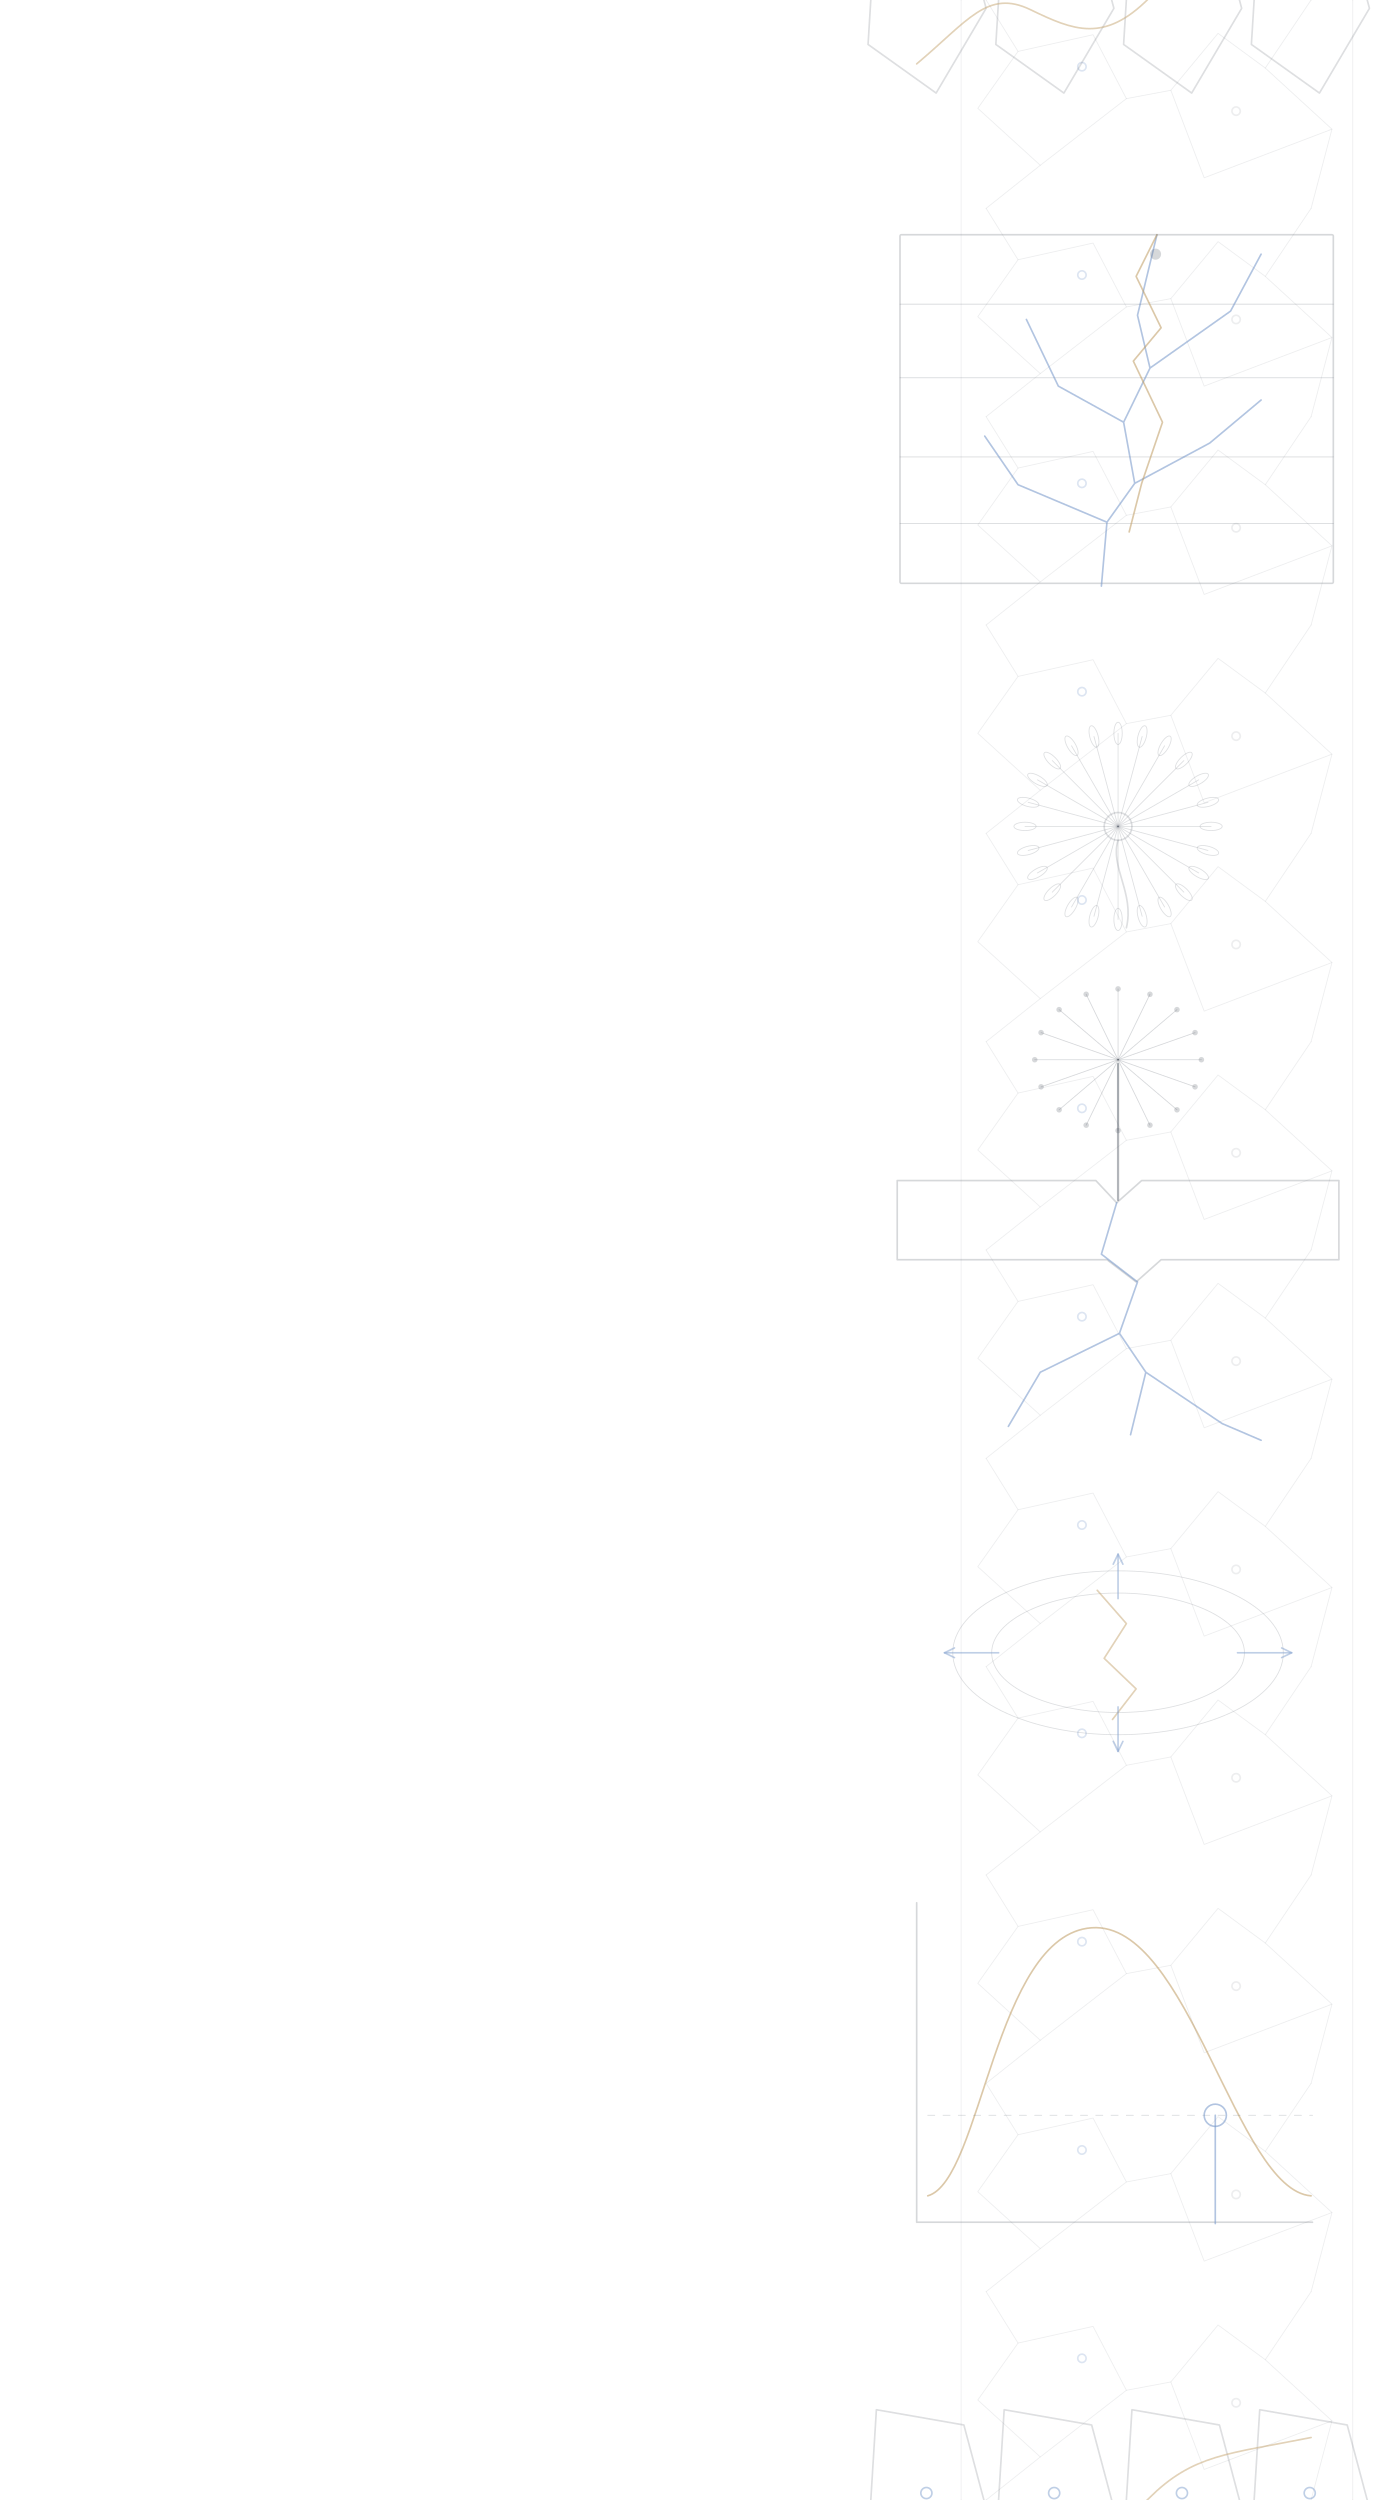
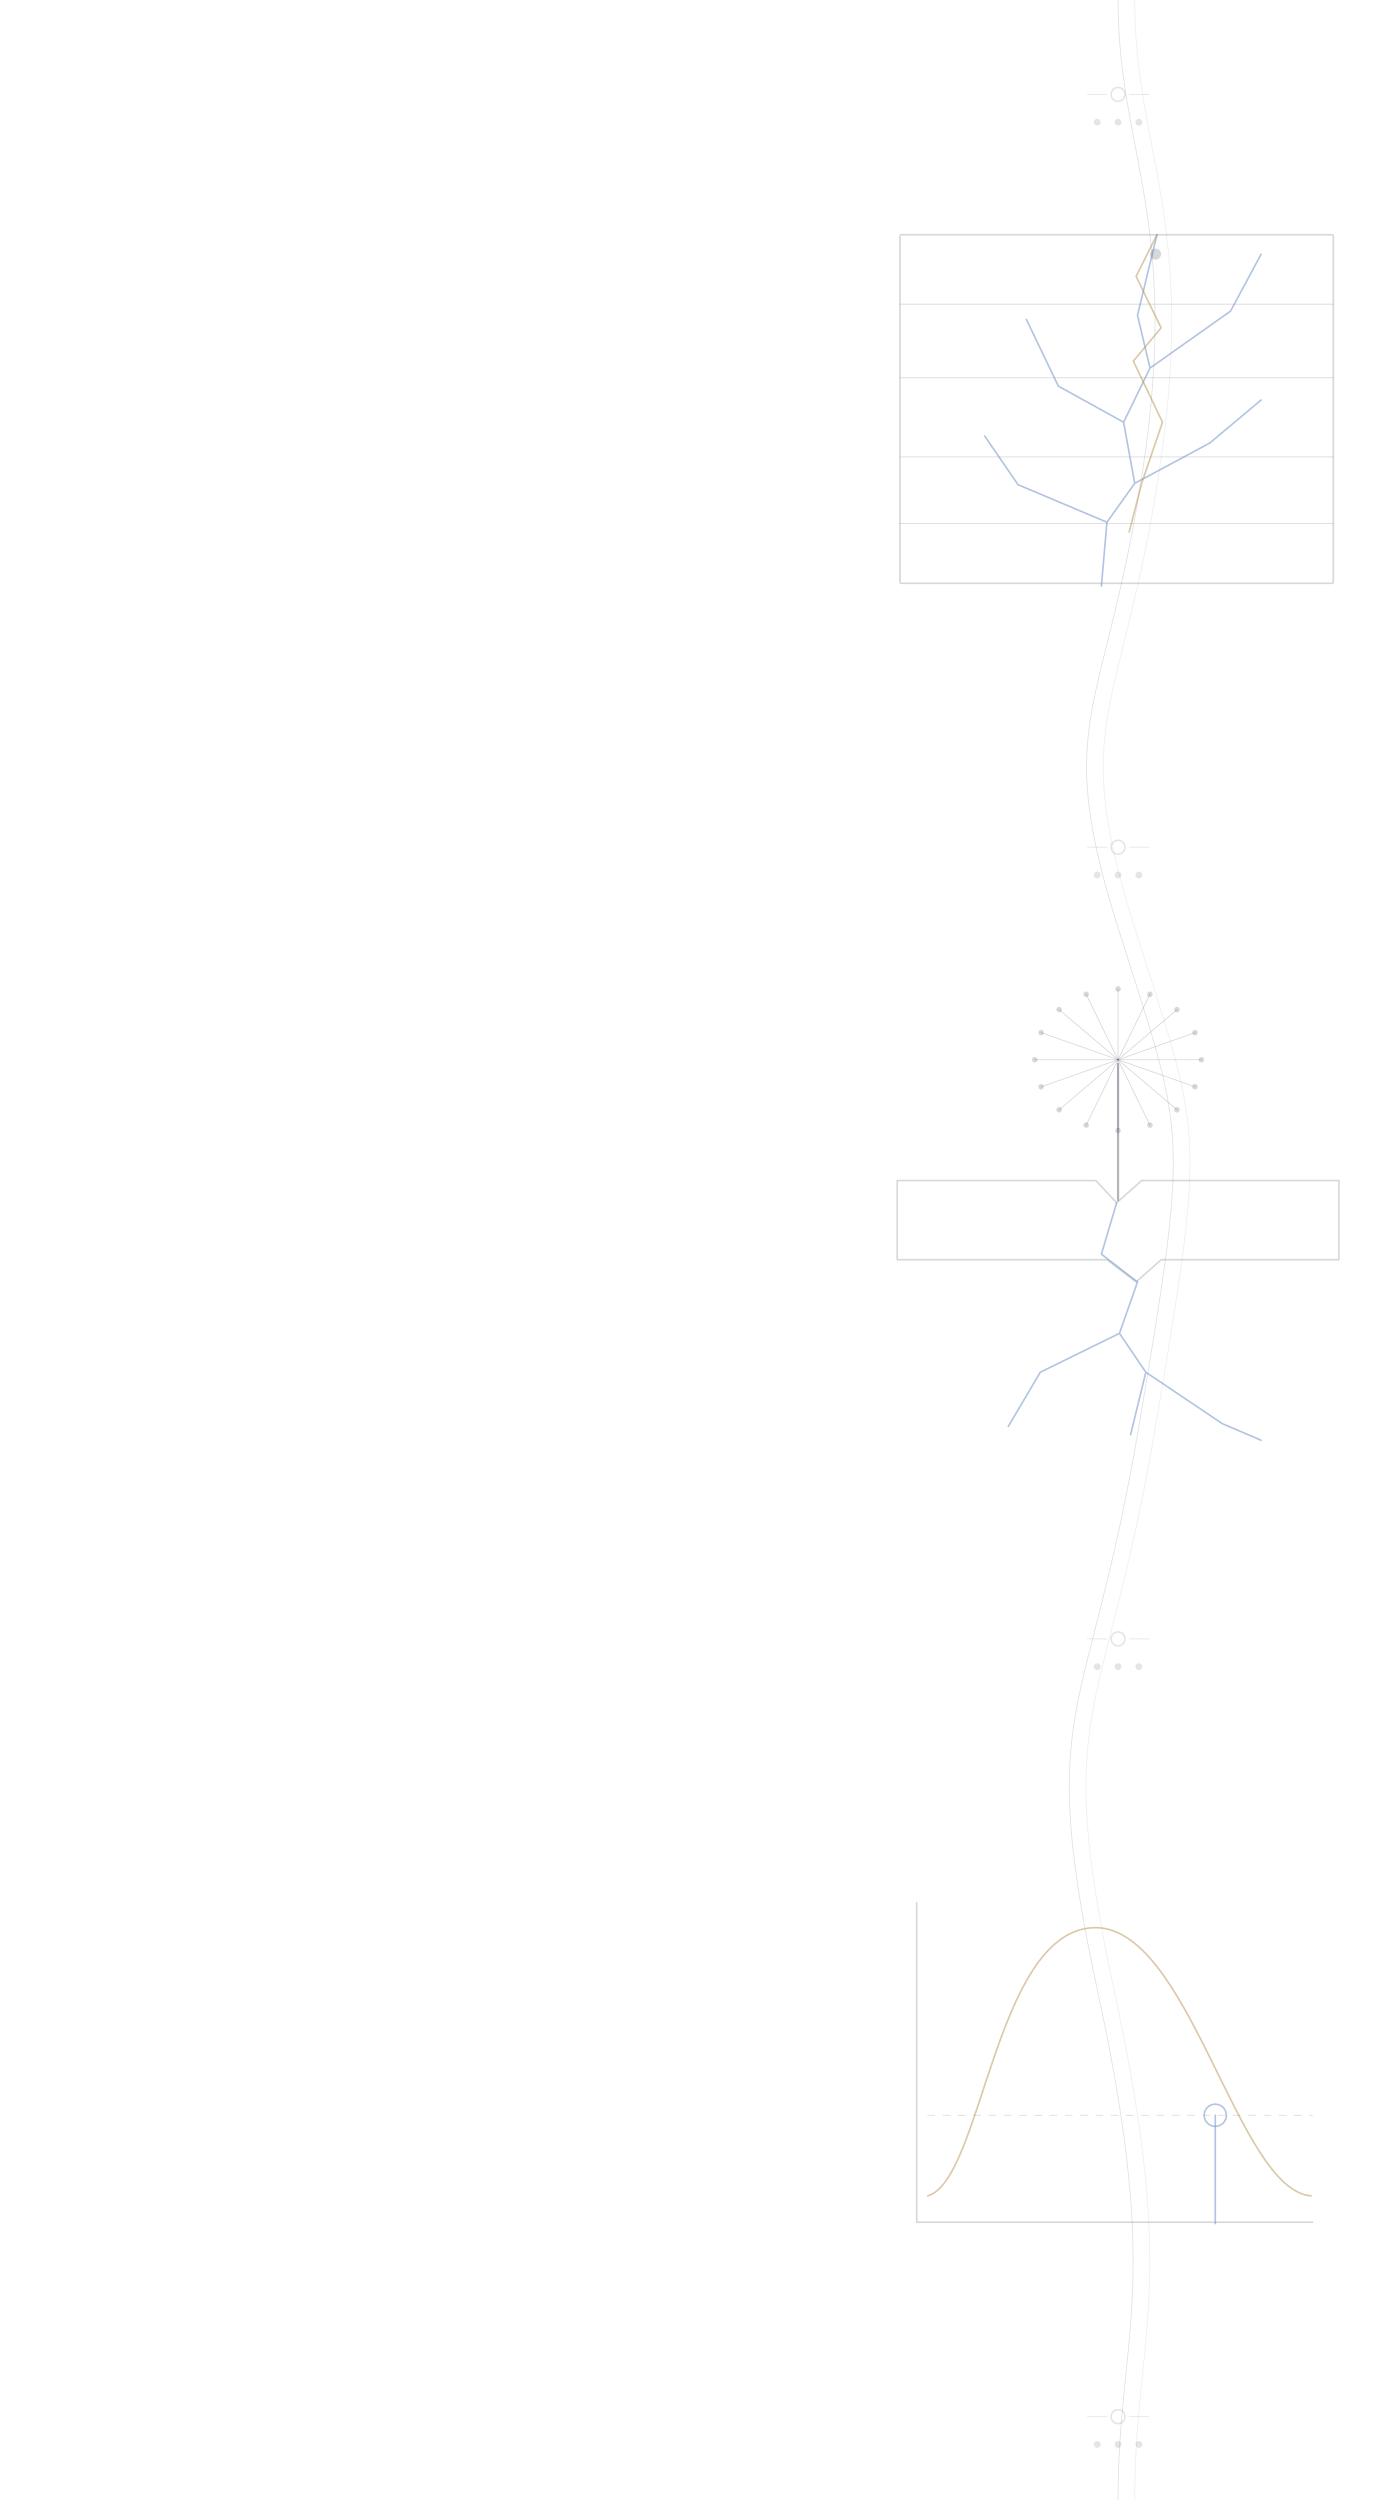
<svg xmlns="http://www.w3.org/2000/svg" width="1000" height="1800" viewBox="0 0 1000 1800" fill="none">
  <style>.art-ink,
.art-ink-soft,
.art-hair,
.art-blue,
.art-gold {
  fill: none;
  vector-effect: non-scaling-stroke;
  stroke-linecap: round;
  stroke-linejoin: round;
}

.art-ink {
  stroke: rgba(38, 48, 62, .42);
  stroke-width: 1.6;
}

.art-ink-soft {
  stroke: rgba(38, 48, 62, .22);
  stroke-width: 1.2;
}

/* Hairline filigree — the finest lines (tree-rings, arcs, contours). */
.art-hair {
  stroke: rgba(38, 48, 62, .22);
  stroke-width: 0.6;
}

.art-blue, .art-gold {
  stroke-width: 1.2;
  stroke-opacity: .55;
}

.art-blue { stroke: #5a82be; }
.art-gold { stroke: #b28945; }

.art-fill-ink {
  fill: rgba(38, 48, 62, .42);
  stroke: none;
}

/* Stipple dots for organic growth. */
.art-dot {
  fill: rgba(38, 48, 62, .22);
  stroke: none;
}</style>
-   <defs>
-     <g id="post-texture" opacity=".38">
-       <path class="art-hair" d="M692 0V1800" />
-       <path class="art-hair" d="M974 0V1800" />
-       <path class="art-hair" d="M710 0L733 37 704 78 749 119 710 150" />
-       <path class="art-hair" d="M944 0L911 49 959 93 944 150" />
-       <path class="art-hair" d="M733 37L787 25 811 71 749 119M911 49L877 24 843 65 867 128 959 93" />
-       <circle class="art-blue" cx="779" cy="48" r="3" />
-       <circle class="art-ink-soft" cx="890" cy="80" r="3" />
-       <path class="art-hair" d="M811 71L843 65" />
-       <path class="art-hair" d="M710 150L733 187 704 228 749 269 710 300" />
-       <path class="art-hair" d="M944 150L911 199 959 243 944 300" />
-       <path class="art-hair" d="M733 187L787 175 811 221 749 269M911 199L877 174 843 215 867 278 959 243" />
-       <circle class="art-blue" cx="779" cy="198" r="3" />
-       <circle class="art-ink-soft" cx="890" cy="230" r="3" />
-       <path class="art-hair" d="M811 221L843 215" />
-       <path class="art-hair" d="M710 300L733 337 704 378 749 419 710 450" />
-       <path class="art-hair" d="M944 300L911 349 959 393 944 450" />
-       <path class="art-hair" d="M733 337L787 325 811 371 749 419M911 349L877 324 843 365 867 428 959 393" />
-       <circle class="art-blue" cx="779" cy="348" r="3" />
-       <circle class="art-ink-soft" cx="890" cy="380" r="3" />
-       <path class="art-hair" d="M811 371L843 365" />
-       <path class="art-hair" d="M710 450L733 487 704 528 749 569 710 600" />
-       <path class="art-hair" d="M944 450L911 499 959 543 944 600" />
-       <path class="art-hair" d="M733 487L787 475 811 521 749 569M911 499L877 474 843 515 867 578 959 543" />
-       <circle class="art-blue" cx="779" cy="498" r="3" />
-       <circle class="art-ink-soft" cx="890" cy="530" r="3" />
-       <path class="art-hair" d="M811 521L843 515" />
-       <path class="art-hair" d="M710 600L733 637 704 678 749 719 710 750" />
-       <path class="art-hair" d="M944 600L911 649 959 693 944 750" />
-       <path class="art-hair" d="M733 637L787 625 811 671 749 719M911 649L877 624 843 665 867 728 959 693" />
-       <circle class="art-blue" cx="779" cy="648" r="3" />
-       <circle class="art-ink-soft" cx="890" cy="680" r="3" />
-       <path class="art-hair" d="M811 671L843 665" />
-       <path class="art-hair" d="M710 750L733 787 704 828 749 869 710 900" />
-       <path class="art-hair" d="M944 750L911 799 959 843 944 900" />
-       <path class="art-hair" d="M733 787L787 775 811 821 749 869M911 799L877 774 843 815 867 878 959 843" />
-       <circle class="art-blue" cx="779" cy="798" r="3" />
-       <circle class="art-ink-soft" cx="890" cy="830" r="3" />
-       <path class="art-hair" d="M811 821L843 815" />
-       <path class="art-hair" d="M710 900L733 937 704 978 749 1019 710 1050" />
-       <path class="art-hair" d="M944 900L911 949 959 993 944 1050" />
-       <path class="art-hair" d="M733 937L787 925 811 971 749 1019M911 949L877 924 843 965 867 1028 959 993" />
-       <circle class="art-blue" cx="779" cy="948" r="3" />
-       <circle class="art-ink-soft" cx="890" cy="980" r="3" />
-       <path class="art-hair" d="M811 971L843 965" />
-       <path class="art-hair" d="M710 1050L733 1087 704 1128 749 1169 710 1200" />
-       <path class="art-hair" d="M944 1050L911 1099 959 1143 944 1200" />
-       <path class="art-hair" d="M733 1087L787 1075 811 1121 749 1169M911 1099L877 1074 843 1115 867 1178 959 1143" />
-       <circle class="art-blue" cx="779" cy="1098" r="3" />
-       <circle class="art-ink-soft" cx="890" cy="1130" r="3" />
-       <path class="art-hair" d="M811 1121L843 1115" />
-       <path class="art-hair" d="M710 1200L733 1237 704 1278 749 1319 710 1350" />
-       <path class="art-hair" d="M944 1200L911 1249 959 1293 944 1350" />
-       <path class="art-hair" d="M733 1237L787 1225 811 1271 749 1319M911 1249L877 1224 843 1265 867 1328 959 1293" />
-       <circle class="art-blue" cx="779" cy="1248" r="3" />
-       <circle class="art-ink-soft" cx="890" cy="1280" r="3" />
-       <path class="art-hair" d="M811 1271L843 1265" />
-       <path class="art-hair" d="M710 1350L733 1387 704 1428 749 1469 710 1500" />
-       <path class="art-hair" d="M944 1350L911 1399 959 1443 944 1500" />
-       <path class="art-hair" d="M733 1387L787 1375 811 1421 749 1469M911 1399L877 1374 843 1415 867 1478 959 1443" />
-       <circle class="art-blue" cx="779" cy="1398" r="3" />
-       <circle class="art-ink-soft" cx="890" cy="1430" r="3" />
-       <path class="art-hair" d="M811 1421L843 1415" />
-       <path class="art-hair" d="M710 1500L733 1537 704 1578 749 1619 710 1650" />
-       <path class="art-hair" d="M944 1500L911 1549 959 1593 944 1650" />
-       <path class="art-hair" d="M733 1537L787 1525 811 1571 749 1619M911 1549L877 1524 843 1565 867 1628 959 1593" />
-       <circle class="art-blue" cx="779" cy="1548" r="3" />
-       <circle class="art-ink-soft" cx="890" cy="1580" r="3" />
-       <path class="art-hair" d="M811 1571L843 1565" />
-       <path class="art-hair" d="M710 1650L733 1687 704 1728 749 1769 710 1800" />
-       <path class="art-hair" d="M944 1650L911 1699 959 1743 944 1800" />
-       <path class="art-hair" d="M733 1687L787 1675 811 1721 749 1769M911 1699L877 1674 843 1715 867 1778 959 1743" />
-       <circle class="art-blue" cx="779" cy="1698" r="3" />
-       <circle class="art-ink-soft" cx="890" cy="1730" r="3" />
-       <path class="art-hair" d="M811 1721L843 1715" />
-     </g>
-   </defs>
-   <use href="#post-texture" transform="translate(0 -1800)" />
-   <use href="#post-texture" transform="translate(0 0)" />
-   <use href="#post-texture" transform="translate(0 1800)" />
-   <g transform="translate(805 0)" opacity=".7">
-     <path class="art-ink-soft" d="M-174-65L-111-54 -95 6 -131 67 -180 32Z" />
-     <circle class="art-blue" cx="-138" cy="-5" r="4" />
-     <path class="art-ink-soft" d="M-82-65L-19-54 -3 6 -39 67 -88 32Z" />
-     <circle class="art-blue" cx="-46" cy="-5" r="4" />
-     <path class="art-ink-soft" d="M10-65L73-54 89 6 53 67 4 32Z" />
-     <circle class="art-blue" cx="46" cy="-5" r="4" />
-     <path class="art-ink-soft" d="M102-65L165-54 181 6 145 67 96 32Z" />
-     <circle class="art-blue" cx="138" cy="-5" r="4" />
-     <path class="art-gold" d="M-145 46C-108 15-94-8-63 7S-10 31 22-1 79-33 139-45" />
+   <g transform="translate(0 0)" opacity=".65">
+     <path class="art-hair" d="M805 0C805 110 850 157 823 337S757 516 805 668S857 808 820 1027S745 1224 791 1437S805 1681 805 1800" />
  </g>
-   <g transform="translate(805 595)" opacity=".7">
-     <path class="art-hair" d="M0 0L67 0" />
-     <ellipse class="art-hair" cx="67" cy="0" rx="8" ry="3" transform="rotate(0 67 0)" />
-     <path class="art-hair" d="M0 0L64.717 17.341" />
-     <ellipse class="art-hair" cx="64.717" cy="17.341" rx="8" ry="3" transform="rotate(15 64.717 17.3409)" />
-     <path class="art-hair" d="M0 0L58.024 33.5" />
-     <ellipse class="art-hair" cx="58.024" cy="33.5" rx="8" ry="3" transform="rotate(30 58.0237 33.5)" />
-     <path class="art-hair" d="M0 0L47.376 47.376" />
-     <ellipse class="art-hair" cx="47.376" cy="47.376" rx="8" ry="3" transform="rotate(45 47.3762 47.3762)" />
-     <path class="art-hair" d="M0 0L33.5 58.024" />
-     <ellipse class="art-hair" cx="33.5" cy="58.024" rx="8" ry="3" transform="rotate(60 33.5 58.0237)" />
-     <path class="art-hair" d="M0 0L17.341 64.717" />
-     <ellipse class="art-hair" cx="17.341" cy="64.717" rx="8" ry="3" transform="rotate(75 17.3409 64.717)" />
-     <path class="art-hair" d="M0 0L4.10257e-15 67" />
-     <ellipse class="art-hair" cx="4.10257e-15" cy="67" rx="8" ry="3" transform="rotate(90 4.10257e-15 67)" />
-     <path class="art-hair" d="M0 0L-17.341 64.717" />
-     <ellipse class="art-hair" cx="-17.341" cy="64.717" rx="8" ry="3" transform="rotate(105 -17.3409 64.717)" />
-     <path class="art-hair" d="M0 0L-33.5 58.024" />
-     <ellipse class="art-hair" cx="-33.5" cy="58.024" rx="8" ry="3" transform="rotate(120 -33.5 58.0237)" />
-     <path class="art-hair" d="M0 0L-47.376 47.376" />
-     <ellipse class="art-hair" cx="-47.376" cy="47.376" rx="8" ry="3" transform="rotate(135 -47.3762 47.3762)" />
-     <path class="art-hair" d="M0 0L-58.024 33.5" />
-     <ellipse class="art-hair" cx="-58.024" cy="33.5" rx="8" ry="3" transform="rotate(150 -58.0237 33.5)" />
-     <path class="art-hair" d="M0 0L-64.717 17.341" />
-     <ellipse class="art-hair" cx="-64.717" cy="17.341" rx="8" ry="3" transform="rotate(165 -64.717 17.3409)" />
-     <path class="art-hair" d="M0 0L-67 8.20513e-15" />
-     <ellipse class="art-hair" cx="-67" cy="8.20513e-15" rx="8" ry="3" transform="rotate(180 -67 8.20513e-15)" />
-     <path class="art-hair" d="M0 0L-64.717 -17.341" />
-     <ellipse class="art-hair" cx="-64.717" cy="-17.341" rx="8" ry="3" transform="rotate(195 -64.717 -17.3409)" />
-     <path class="art-hair" d="M0 0L-58.024 -33.5" />
-     <ellipse class="art-hair" cx="-58.024" cy="-33.5" rx="8" ry="3" transform="rotate(210 -58.0237 -33.5)" />
-     <path class="art-hair" d="M0 0L-47.376 -47.376" />
-     <ellipse class="art-hair" cx="-47.376" cy="-47.376" rx="8" ry="3" transform="rotate(225 -47.3762 -47.3762)" />
-     <path class="art-hair" d="M0 0L-33.5 -58.024" />
-     <ellipse class="art-hair" cx="-33.5" cy="-58.024" rx="8" ry="3" transform="rotate(240 -33.5 -58.0237)" />
-     <path class="art-hair" d="M0 0L-17.341 -64.717" />
-     <ellipse class="art-hair" cx="-17.341" cy="-64.717" rx="8" ry="3" transform="rotate(255 -17.3409 -64.717)" />
-     <path class="art-hair" d="M0 0L-1.23077e-14 -67" />
-     <ellipse class="art-hair" cx="-1.23077e-14" cy="-67" rx="8" ry="3" transform="rotate(270 -1.23077e-14 -67)" />
-     <path class="art-hair" d="M0 0L17.341 -64.717" />
-     <ellipse class="art-hair" cx="17.341" cy="-64.717" rx="8" ry="3" transform="rotate(285 17.3409 -64.717)" />
-     <path class="art-hair" d="M0 0L33.5 -58.024" />
-     <ellipse class="art-hair" cx="33.5" cy="-58.024" rx="8" ry="3" transform="rotate(300 33.5 -58.0237)" />
-     <path class="art-hair" d="M0 0L47.376 -47.376" />
-     <ellipse class="art-hair" cx="47.376" cy="-47.376" rx="8" ry="3" transform="rotate(315 47.3762 -47.3762)" />
-     <path class="art-hair" d="M0 0L58.024 -33.5" />
-     <ellipse class="art-hair" cx="58.024" cy="-33.5" rx="8" ry="3" transform="rotate(330 58.0237 -33.5)" />
-     <path class="art-hair" d="M0 0L64.717 -17.341" />
-     <ellipse class="art-hair" cx="64.717" cy="-17.341" rx="8" ry="3" transform="rotate(345 64.717 -17.3409)" />
-     <circle class="art-ink-soft" cx="0" cy="0" r="10" />
-     <path class="art-ink-soft" d="M0 10C-6 29 12 48 6 73" />
+   <g transform="translate(12 0)" opacity=".35">
+     <path class="art-hair" d="M805 0C805 110 850 157 823 337S757 516 805 668S857 808 820 1027S745 1224 791 1437S805 1681 805 1800" />
  </g>
-   <g transform="translate(805 1190)" opacity=".7">
-     <ellipse class="art-hair" cx="0" cy="0" rx="119" ry="59" transform="rotate(0 0 0)" />
-     <ellipse class="art-hair" cx="0" cy="0" rx="91" ry="43" transform="rotate(0 0 0)" />
-     <path class="art-gold" d="M-15-45L6-21-10 4 13 26-4 48" />
-     <path class="art-blue" d="M-86 0L-125 0" />
-     <path class="art-blue" d="M-117.80 -3.48L-125 0L-117.80 3.48" />
-     <path class="art-blue" d="M86 0L125 0" />
-     <path class="art-blue" d="M117.80 3.48L125 0L117.80 -3.48" />
-     <path class="art-blue" d="M0 -39L0 -71" />
-     <path class="art-blue" d="M3.48 -63.80L0 -71L-3.48 -63.80" />
-     <path class="art-blue" d="M0 39L0 71" />
-     <path class="art-blue" d="M-3.48 63.80L0 71L3.48 63.80" />
+   <g transform="translate(805 68)" opacity=".55">
+     <circle class="art-ink-soft" cx="0" cy="0" r="5" />
+     <path class="art-hair" d="M-22 0L-8 0" />
+     <path class="art-hair" d="M8 0L22 0" />
+     <circle class="art-dot" cx="-15" cy="20" r="2.5" />
+     <circle class="art-dot" cx="0" cy="20" r="2.5" />
+     <circle class="art-dot" cx="15" cy="20" r="2.5" />
  </g>
-   <g transform="translate(805 1800)" opacity=".7">
-     <path class="art-ink-soft" d="M-174-65L-111-54 -95 6 -131 67 -180 32Z" />
-     <circle class="art-blue" cx="-138" cy="-5" r="4" />
-     <path class="art-ink-soft" d="M-82-65L-19-54 -3 6 -39 67 -88 32Z" />
-     <circle class="art-blue" cx="-46" cy="-5" r="4" />
-     <path class="art-ink-soft" d="M10-65L73-54 89 6 53 67 4 32Z" />
-     <circle class="art-blue" cx="46" cy="-5" r="4" />
-     <path class="art-ink-soft" d="M102-65L165-54 181 6 145 67 96 32Z" />
-     <circle class="art-blue" cx="138" cy="-5" r="4" />
-     <path class="art-gold" d="M-145 46C-108 15-94-8-63 7S-10 31 22-1 79-33 139-45" />
+   <g transform="translate(805 610)" opacity=".55">
+     <circle class="art-ink-soft" cx="0" cy="0" r="5" />
+     <path class="art-hair" d="M-22 0L-8 0" />
+     <path class="art-hair" d="M8 0L22 0" />
+     <circle class="art-dot" cx="-15" cy="20" r="2.5" />
+     <circle class="art-dot" cx="0" cy="20" r="2.5" />
+     <circle class="art-dot" cx="15" cy="20" r="2.5" />
+   </g>
+   <g transform="translate(805 1180)" opacity=".55">
+     <circle class="art-ink-soft" cx="0" cy="0" r="5" />
+     <path class="art-hair" d="M-22 0L-8 0" />
+     <path class="art-hair" d="M8 0L22 0" />
+     <circle class="art-dot" cx="-15" cy="20" r="2.5" />
+     <circle class="art-dot" cx="0" cy="20" r="2.5" />
+     <circle class="art-dot" cx="15" cy="20" r="2.5" />
+   </g>
+   <g transform="translate(805 1740)" opacity=".55">
+     <circle class="art-ink-soft" cx="0" cy="0" r="5" />
+     <path class="art-hair" d="M-22 0L-8 0" />
+     <path class="art-hair" d="M8 0L22 0" />
+     <circle class="art-dot" cx="-15" cy="20" r="2.5" />
+     <circle class="art-dot" cx="0" cy="20" r="2.5" />
+     <circle class="art-dot" cx="15" cy="20" r="2.5" />
  </g>
  <g transform="translate(805 295)" opacity=".85">
    <rect class="art-ink-soft" x="-157" y="-126" width="312" height="251" rx="1" />
    <path class="art-hair" d="M-157 -76L155 -76" />
    <path class="art-hair" d="M-157 -23L155 -23" />
    <path class="art-hair" d="M-157 34L155 34" />
    <path class="art-hair" d="M-157 82L155 82" />
    <path class="art-blue" d="M-12 127L-8 81 12 53 4 9 23-30 14-68 28-126M4 9L-43-17-66-65M-8 81L-72 54-96 19M23-30L81-71 103-112M12 53L66 24 103-7" />
    <path class="art-gold" d="M28-126L13-96 31-59 11-35 32 9 17 53 8 88" />
    <circle class="art-dot" cx="27" cy="-112" r="4" />
  </g>
  <g transform="translate(805 890)" opacity=".85">
    <path class="art-ink-soft" d="M-159-40H-16L-1-24 17-40H159V17H31L13 33-8 17H-159Z" />
    <path class="art-blue" d="M-1-24L-12 13 14 33 1 70 20 98 9 143M1 70L-56 98-79 137M20 98L75 135 103 147" />
    <path class="art-ink" d="M0-26V-124" />
    <path class="art-hair" d="M0 -127L60 -127" />
    <circle class="art-dot" cx="60" cy="-127" r="2" />
    <path class="art-hair" d="M0 -127L55.433 -107.483" />
    <circle class="art-dot" cx="55.433" cy="-107.483" r="2" />
    <path class="art-hair" d="M0 -127L42.426 -90.938" />
    <circle class="art-dot" cx="42.426" cy="-90.938" r="2" />
    <path class="art-hair" d="M0 -127L22.961 -79.882" />
    <circle class="art-dot" cx="22.961" cy="-79.882" r="2" />
    <path class="art-hair" d="M0 -127L3.67394e-15 -76" />
    <circle class="art-dot" cx="3.67394e-15" cy="-76" r="2" />
    <path class="art-hair" d="M0 -127L-22.961 -79.882" />
    <circle class="art-dot" cx="-22.961" cy="-79.882" r="2" />
    <path class="art-hair" d="M0 -127L-42.426 -90.938" />
    <circle class="art-dot" cx="-42.426" cy="-90.938" r="2" />
    <path class="art-hair" d="M0 -127L-55.433 -107.483" />
    <circle class="art-dot" cx="-55.433" cy="-107.483" r="2" />
    <path class="art-hair" d="M0 -127L-60 -127" />
    <circle class="art-dot" cx="-60" cy="-127" r="2" />
    <path class="art-hair" d="M0 -127L-55.433 -146.517" />
    <circle class="art-dot" cx="-55.433" cy="-146.517" r="2" />
    <path class="art-hair" d="M0 -127L-42.426 -163.062" />
    <circle class="art-dot" cx="-42.426" cy="-163.062" r="2" />
    <path class="art-hair" d="M0 -127L-22.961 -174.118" />
    <circle class="art-dot" cx="-22.961" cy="-174.118" r="2" />
    <path class="art-hair" d="M0 -127L-1.10218e-14 -178" />
    <circle class="art-dot" cx="-1.10218e-14" cy="-178" r="2" />
    <path class="art-hair" d="M0 -127L22.961 -174.118" />
    <circle class="art-dot" cx="22.961" cy="-174.118" r="2" />
    <path class="art-hair" d="M0 -127L42.426 -163.062" />
    <circle class="art-dot" cx="42.426" cy="-163.062" r="2" />
    <path class="art-hair" d="M0 -127L55.433 -146.517" />
    <circle class="art-dot" cx="55.433" cy="-146.517" r="2" />
  </g>
  <g transform="translate(805 1490)" opacity=".85">
    <path class="art-ink-soft" d="M-145 -120V110H140" />
    <path class="art-gold" d="M-137 91C-98 80-89-97-19-102S85 87 139 91" />
    <path class="art-hair" d="M-137 33H140" stroke-dasharray="5 6" />
    <circle class="art-blue" cx="70" cy="33" r="8" />
    <path class="art-blue" d="M70 33V111" />
  </g>
</svg>
